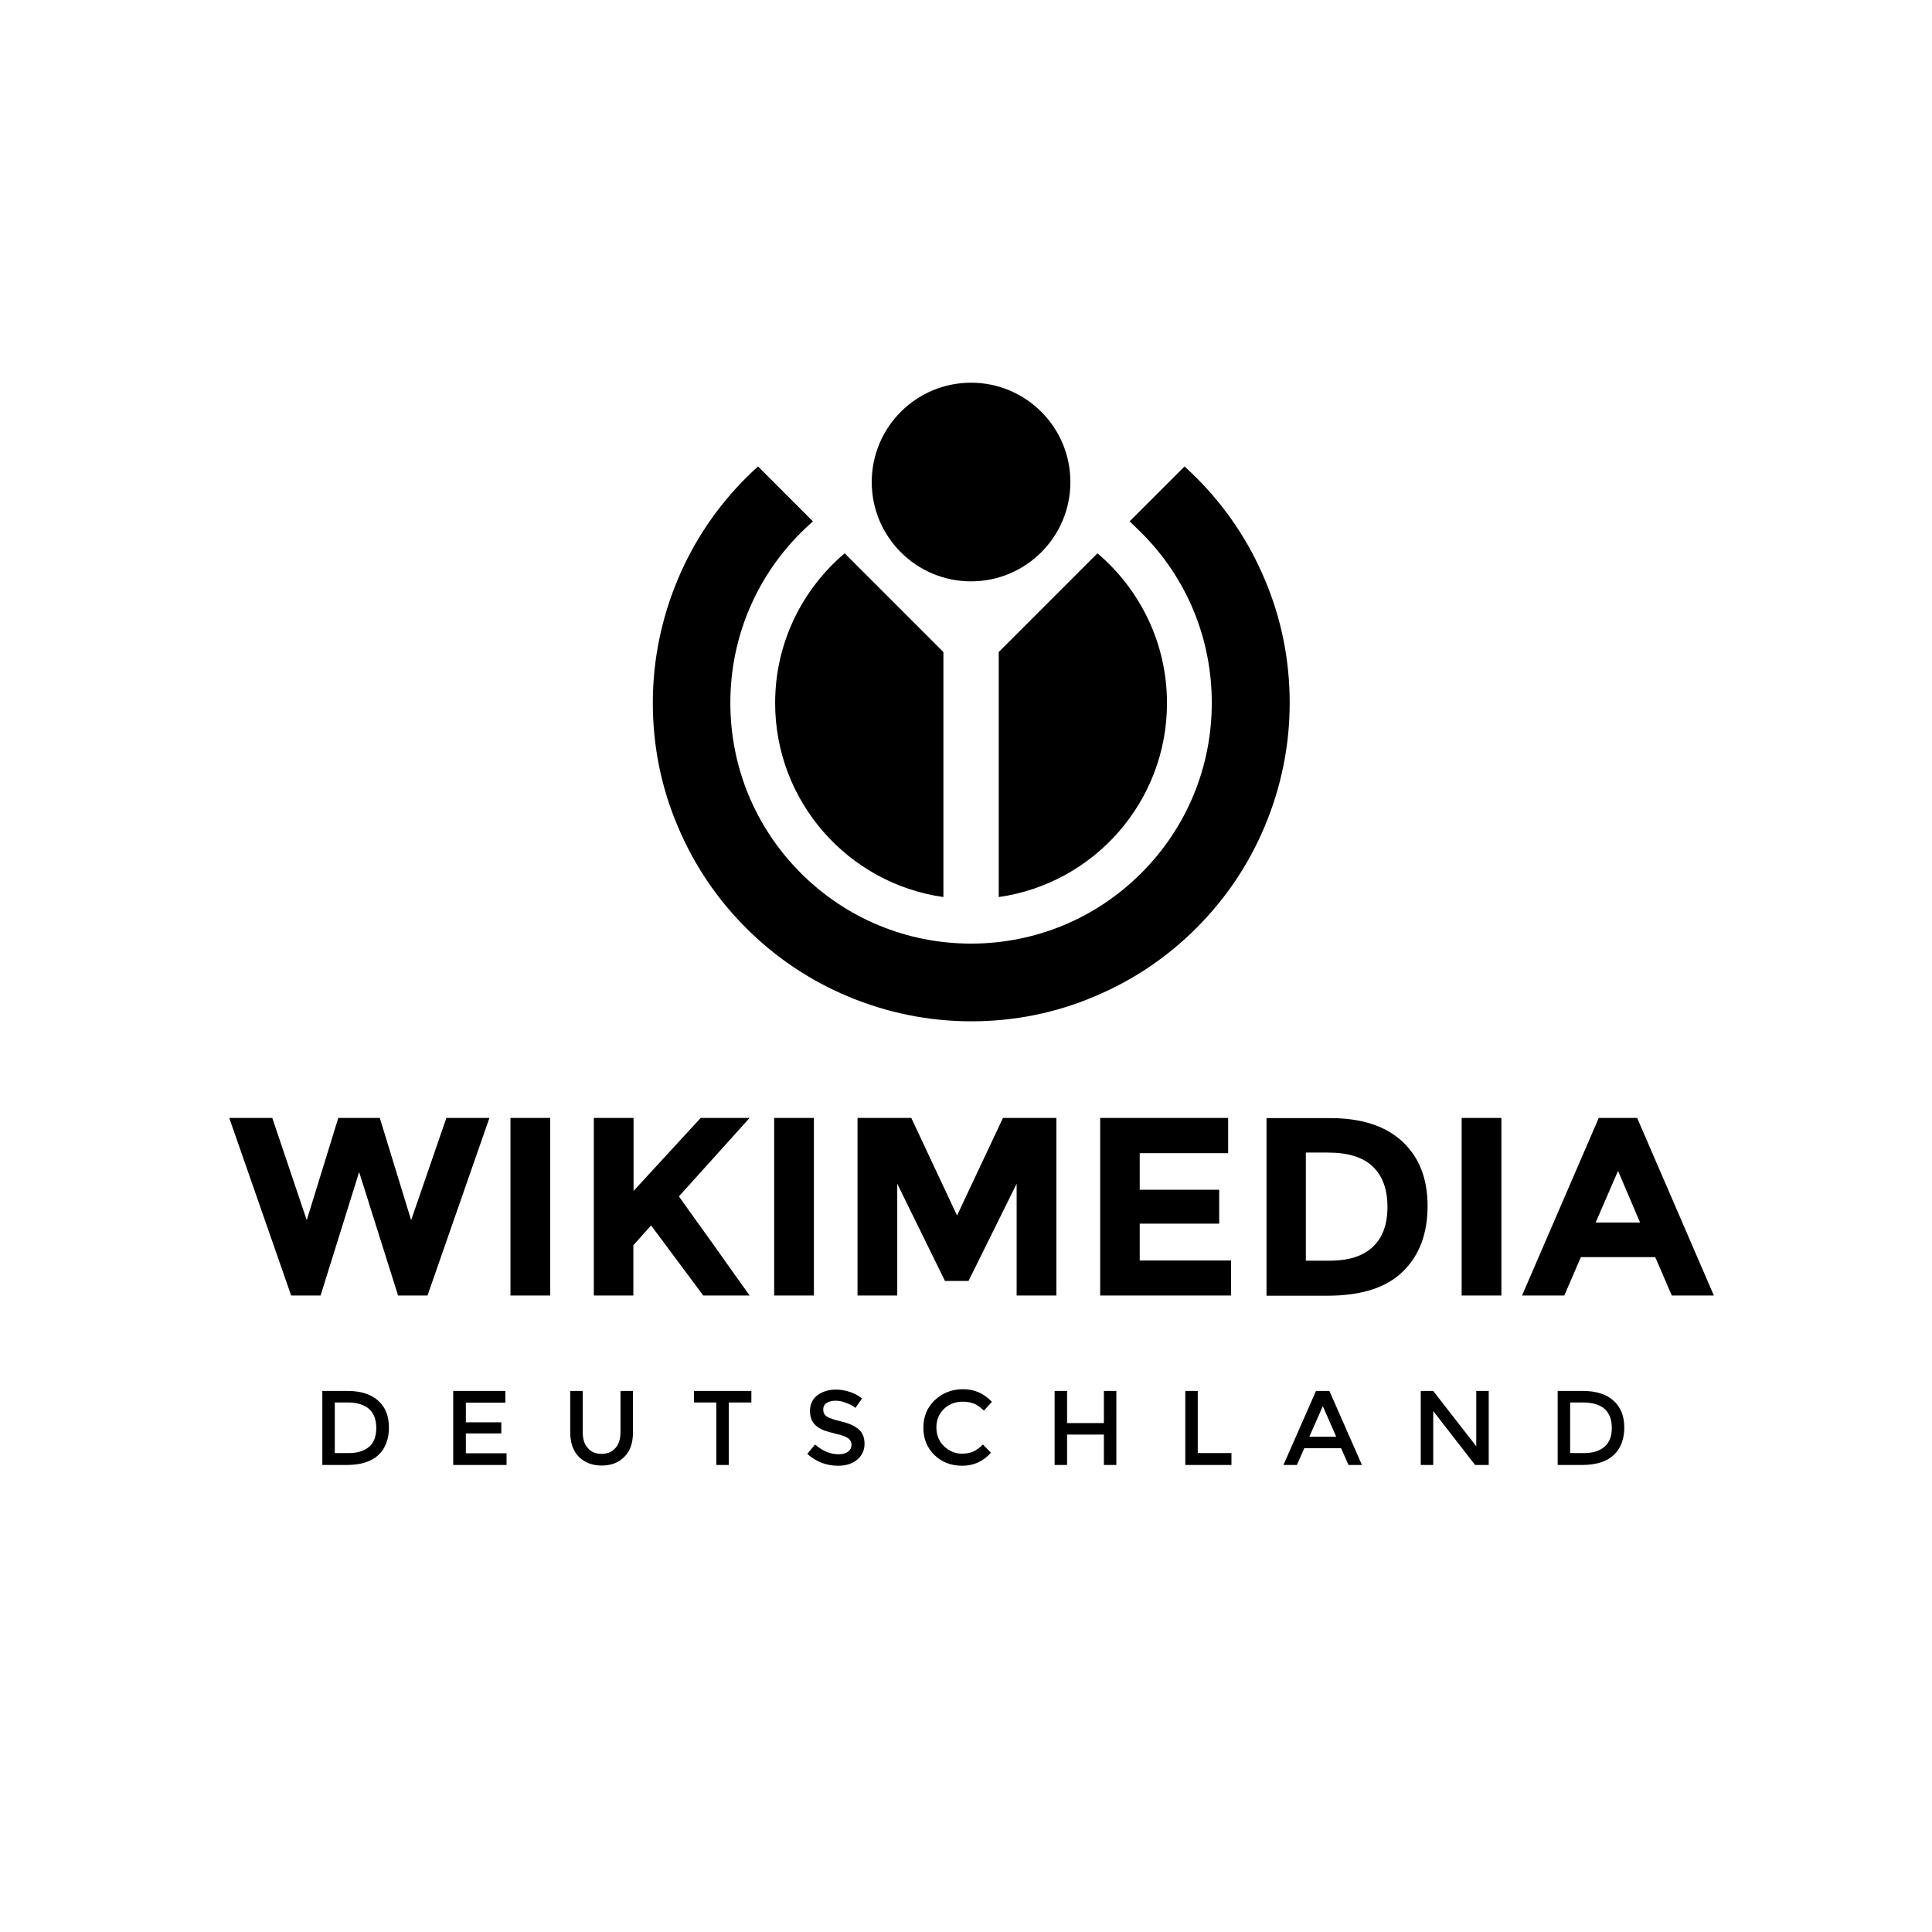
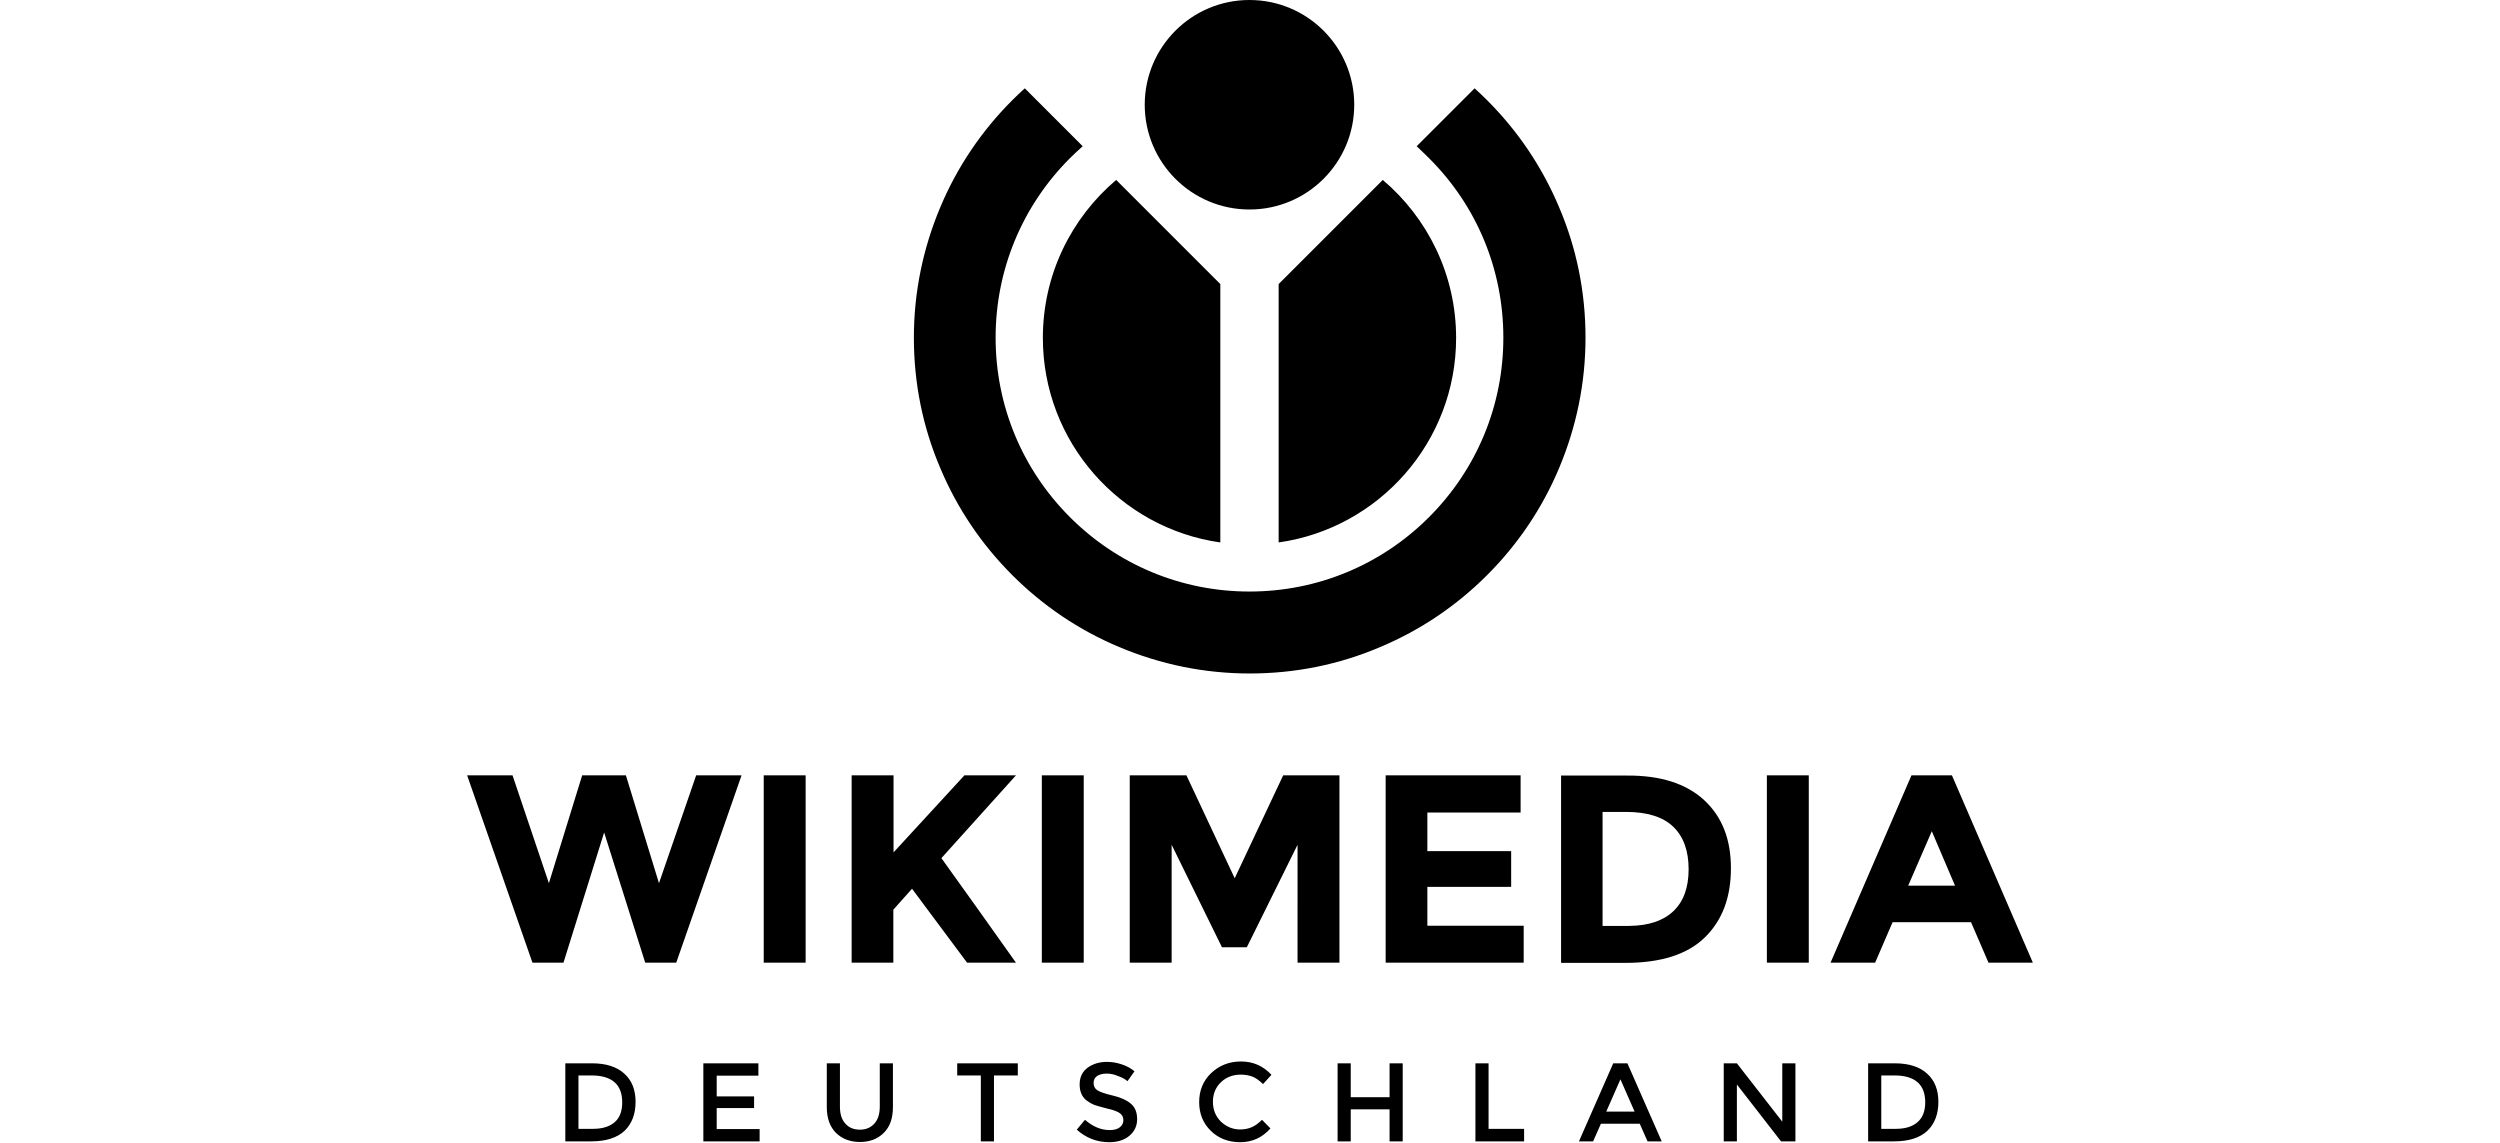
- <svg xmlns="http://www.w3.org/2000/svg" viewBox="0 0 992 992">
-   <path d="m549.6 247.5a51 51 0 0 1 -51 51 51 51 0 0 1 -51 -51 51 51 0 0 1 51 -51 51 51 0 0 1 51 51zm36.4 26c23.4 23.3 36.2 54.4 36.2 87.4s-12.9 64.1-36.2 87.4-54.4 36.2-87.4 36.2-64.1-12.9-87.4-36.2-36.2-54.4-36.2-87.4 12.9-64.1 36.2-87.4c2-2 4.1-3.9 6.2-5.8l-28.2-28.2c-2.1 1.9-4.1 3.8-6.1 5.8-15 15-26.8 32.5-35 52-8.5 20.2-12.9 41.6-12.9 63.6 0 22.1 4.3 43.5 12.9 63.6 8.2 19.5 20 37 35 52s32.5 26.8 52 35c20.2 8.5 41.6 12.9 63.6 12.9 22.1 0 43.5-4.3 63.6-12.9 19.5-8.2 37-20 52-35s26.8-32.5 35-52c8.5-20.2 12.9-41.6 12.9-63.6 0-22.1-4.3-43.5-12.9-63.6-8.2-19.5-20-37-35-52-2-2-4-3.9-6.1-5.8l-28.2 28.2c2 1.9 4 3.8 6 5.8zm-101.6 187.1v-125.8l-50.7-50.7c-21.8 18.5-35.7 46-35.7 76.9 0 50.7 37.6 92.7 86.4 99.6zm28.4 0c48.8-6.9 86.4-48.9 86.4-99.6 0-30.8-13.9-58.4-35.7-76.9l-50.7 50.7zm315.7 258.6c3.7 3.3 5.5 7.9 5.5 13.8s-1.8 10.6-5.3 14c-3.6 3.4-9 5.2-16.3 5.2h-12.6v-38h13.1c6.7 0 12 1.7 15.6 5zm-.9 14c0-8.7-5-13.1-15-13.1h-6.4v26h7.1c4.6 0 8.1-1.1 10.6-3.3 2.4-2.1 3.7-5.3 3.7-9.6zm-69.6-19h6.4v38h-7l-21.5-27.7v27.7h-6.4v-38h6.4l22.1 28.4zm-88.3 29.4-3.8 8.6h-6.9l16.7-38h6.9l16.7 38h-6.9l-3.8-8.6zm16.4-5.9-6.9-15.7-6.9 15.7zm-77.5 14.5v-38h6.4v31.9h17.3v6.1zm-67.1 0v-38h6.4v16.5h18.9v-16.5h6.4v38h-6.4v-15.6h-18.9v15.6zm-47.5-5.8c2.2 0 4.1-.4 5.7-1.1s3.3-1.9 5-3.6l4.1 4.2c-4 4.5-8.9 6.7-14.7 6.7-5.7 0-10.5-1.8-14.3-5.5s-5.7-8.4-5.7-14 1.9-10.4 5.8-14.1 8.7-5.7 14.6-5.7 10.8 2.2 14.8 6.5l-4.1 4.5c-1.8-1.7-3.5-3-5.1-3.6s-3.5-1-5.7-1c-3.8 0-7.1 1.2-9.7 3.7s-3.9 5.7-3.9 9.5c0 3.9 1.3 7.1 3.9 9.7 2.7 2.5 5.8 3.8 9.3 3.8zm-64.9-27.2c-1.9 0-3.4.4-4.6 1.1-1.2.8-1.8 1.9-1.8 3.5 0 1.5.6 2.7 1.8 3.5s3.7 1.7 7.6 2.6 6.8 2.3 8.8 4 3 4.2 3 7.5-1.3 6-3.8 8.1-5.8 3.1-9.8 3.1c-5.9 0-11.2-2-15.8-6.1l4-4.8c3.8 3.3 7.8 5 12 5 2.1 0 3.7-.4 4.9-1.3s1.8-2.1 1.8-3.5c0-1.5-.6-2.6-1.7-3.4s-3.1-1.6-5.9-2.2c-2.8-.7-4.9-1.3-6.4-1.8-1.5-.6-2.7-1.3-3.9-2.2-2.2-1.7-3.4-4.3-3.4-7.8s1.3-6.2 3.8-8.1c2.6-1.9 5.7-2.9 9.5-2.9 2.4 0 4.8.4 7.2 1.2s4.5 1.9 6.2 3.4l-3.4 4.8c-1.1-1-2.6-1.8-4.6-2.5-1.8-.8-3.7-1.2-5.5-1.2zm-54.9.9v32.1h-6.4v-32.1h-11.5v-5.9h29.5v5.9zm-72.4 23.4c1.7 2 4.1 3 7.1 3s5.3-1 7.1-3 2.6-4.8 2.6-8.3v-21h6.4v21.3c0 5.5-1.5 9.7-4.5 12.6-3 3-6.9 4.4-11.6 4.4s-8.6-1.5-11.6-4.4c-3-3-4.5-7.2-4.5-12.6v-21.3h6.4v21c0 3.6.8 6.3 2.6 8.3zm-42.3-29.3v6h-20.3v10.1h18.2v5.7h-18.2v10.2h20.9v6h-27.4v-38zm-65.3 5c3.7 3.3 5.5 7.9 5.5 13.8s-1.8 10.6-5.3 14c-3.6 3.4-9 5.2-16.3 5.2h-12.6v-38h13.1c6.7 0 12 1.7 15.6 5zm-1 14c0-8.7-5-13.1-15-13.1h-6.3v26h7.1c4.6 0 8.1-1.1 10.6-3.3 2.4-2.1 3.6-5.3 3.6-9.6zm665.2-68-8.5-19.7h-38.2l-8.5 19.7h-21.7l39.4-91.2h19.7l39.4 91.2zm-27.6-64-11.5 26.5h22.8zm-80.2-27.2h20.3v91.2h-20.4v-91.2zm-30.7 12c8.7 8 13.1 19 13.1 33.2s-4.2 25.4-12.7 33.7-21.4 12.4-38.8 12.4h-31.2v-91.2h32.2c16.2-.1 28.7 3.9 37.4 11.9zm-15 54.2c5-4.7 7.5-11.5 7.5-20.5s-2.5-15.9-7.5-20.7-12.7-7.2-23-7.2h-11.4v55.5h12.9c9.4-.1 16.5-2.4 21.5-7.1zm-74.3-66.2v18.1h-45.4v18.8h40.8v17.4h-40.8v18.9h46.9v18h-67.2v-91.2zm-108.6 33.8-24.7 49.9h-12.1l-24.5-49.9v57.4h-20.4v-91.2h27.6l23.5 50.1 23.6-50.1h27.4v91.2h-20.4zm-124.5-33.8h20.4v91.2h-20.4zm-92.6 0h20.4v37.5l34.5-37.5h25.1l-36.3 40.3c3.1 4.4 8.9 12.5 17.4 24.3 8.4 11.9 14.7 20.7 18.9 26.6h-23.8l-26.8-36-9.1 10.2v25.8h-20.3zm-42.8 0h20.4v91.2h-20.4zm-104.6 52.5 16.2-52.5h21.3l16.1 52.5 18.1-52.5h22.1l-31.8 91.2h-15.1l-20-63.4-19.8 63.4h-15.1l-31.8-91.2h22.1z" />
+ <svg xmlns="http://www.w3.org/2000/svg" viewBox="0 0 1200 548.254" version="1.1" id="svg4" width="1200" height="548.254">
+   <defs id="defs8" />
+   <path d="M 650.034,50.28 A 50.28,50.28 0 0 1 599.754,100.561 50.28,50.28 0 0 1 549.473,50.28 50.28,50.28 0 0 1 599.754,0 50.28,50.28 0 0 1 650.034,50.28 Z m 35.886,25.633 c 23.07,22.971 35.689,53.632 35.689,86.167 0,32.534 -12.718,63.196 -35.689,86.167 -22.971,22.971 -53.632,35.689 -86.167,35.689 -32.534,0 -63.196,-12.718 -86.167,-35.689 -22.971,-22.971 -35.689,-53.632 -35.689,-86.167 0,-32.534 12.718,-63.196 35.689,-86.167 1.972,-1.972 4.042,-3.845 6.113,-5.718 L 491.897,42.393 c -2.07,1.873 -4.042,3.746 -6.014,5.718 -14.788,14.788 -26.422,32.041 -34.506,51.266 -8.38,19.915 -12.718,41.013 -12.718,62.703 0,21.788 4.239,42.886 12.718,62.703 8.084,19.225 19.718,36.478 34.506,51.266 14.788,14.788 32.041,26.422 51.266,34.506 19.915,8.38 41.013,12.718 62.703,12.718 21.788,0 42.886,-4.239 62.703,-12.718 19.225,-8.084 36.478,-19.718 51.266,-34.506 14.788,-14.788 26.422,-32.041 34.506,-51.266 8.38,-19.915 12.718,-41.013 12.718,-62.703 0,-21.788 -4.239,-42.886 -12.718,-62.703 -8.084,-19.225 -19.718,-36.478 -34.506,-51.266 -1.972,-1.972 -3.944,-3.845 -6.014,-5.718 l -27.802,27.802 c 1.972,1.873 3.944,3.746 5.915,5.718 z M 585.754,260.374 V 136.349 L 535.769,86.364 c -21.492,18.239 -35.196,45.351 -35.196,75.815 0,49.985 37.069,91.392 85.181,98.195 z m 27.999,0 c 48.111,-6.803 85.181,-48.21 85.181,-98.195 0,-30.365 -13.704,-57.576 -35.196,-75.815 l -49.985,49.985 z m 311.246,254.951 c 3.648,3.253 5.422,7.789 5.422,13.605 0,5.817 -1.775,10.45 -5.225,13.802 -3.549,3.352 -8.873,5.127 -16.07,5.127 h -12.422 v -37.464 h 12.915 c 6.605,0 11.831,1.676 15.38,4.929 z m -0.887,13.802 c 0,-8.577 -4.929,-12.915 -14.788,-12.915 h -6.31 v 25.633 h 7 c 4.535,0 7.986,-1.084 10.45,-3.253 2.366,-2.07 3.648,-5.225 3.648,-9.465 z m -68.618,-18.732 h 6.31 v 37.464 h -6.901 l -21.197,-27.309 v 27.309 h -6.31 v -37.464 h 6.31 l 21.788,27.999 z m -87.054,28.985 -3.746,8.479 h -6.803 l 16.464,-37.464 h 6.803 l 16.464,37.464 h -6.803 l -3.746,-8.479 z m 16.169,-5.817 -6.803,-15.478 -6.803,15.478 z m -76.407,14.295 v -37.464 h 6.31 v 31.45 h 17.056 v 6.014 z m -66.153,0 v -37.464 h 6.31 v 16.267 h 18.633 v -16.267 h 6.31 v 37.464 h -6.31 v -15.38 h -18.633 v 15.38 z m -46.83,-5.718 c 2.169,0 4.042,-0.394 5.62,-1.084 1.577,-0.69 3.253,-1.873 4.929,-3.549 l 4.042,4.141 c -3.944,4.437 -8.774,6.605 -14.493,6.605 -5.62,0 -10.352,-1.775 -14.098,-5.422 -3.746,-3.648 -5.62,-8.281 -5.62,-13.802 0,-5.521 1.873,-10.253 5.718,-13.901 3.845,-3.648 8.577,-5.62 14.394,-5.62 5.817,0 10.648,2.169 14.591,6.408 l -4.042,4.437 c -1.775,-1.676 -3.451,-2.958 -5.028,-3.549 -1.577,-0.592 -3.451,-0.986 -5.62,-0.986 -3.746,0 -7,1.183 -9.563,3.648 -2.563,2.465 -3.845,5.62 -3.845,9.366 0,3.845 1.282,7 3.845,9.563 2.662,2.465 5.718,3.746 9.169,3.746 z m -63.984,-26.816 c -1.873,0 -3.352,0.394 -4.535,1.084 -1.183,0.789 -1.775,1.873 -1.775,3.451 0,1.479 0.592,2.662 1.775,3.451 1.183,0.789 3.648,1.676 7.493,2.563 3.845,0.887 6.704,2.268 8.676,3.944 1.972,1.676 2.958,4.141 2.958,7.394 0,3.253 -1.282,5.915 -3.746,7.986 -2.465,2.07 -5.718,3.056 -9.662,3.056 -5.817,0 -11.042,-1.972 -15.577,-6.014 l 3.944,-4.732 c 3.746,3.253 7.69,4.929 11.831,4.929 2.07,0 3.648,-0.394 4.831,-1.282 1.183,-0.887 1.775,-2.07 1.775,-3.451 0,-1.479 -0.592,-2.563 -1.676,-3.352 -1.084,-0.789 -3.056,-1.577 -5.817,-2.169 -2.76,-0.69 -4.831,-1.282 -6.31,-1.775 -1.479,-0.592 -2.662,-1.282 -3.845,-2.169 -2.169,-1.676 -3.352,-4.239 -3.352,-7.69 0,-3.451 1.282,-6.113 3.746,-7.986 2.563,-1.873 5.62,-2.859 9.366,-2.859 2.366,0 4.732,0.394 7.098,1.183 2.366,0.789 4.437,1.873 6.113,3.352 l -3.352,4.732 c -1.084,-0.986 -2.563,-1.775 -4.535,-2.465 -1.775,-0.789 -3.648,-1.183 -5.422,-1.183 z m -54.125,0.887 v 31.647 h -6.31 v -31.647 h -11.338 v -5.817 h 29.084 v 5.817 z m -71.379,23.07 c 1.676,1.972 4.042,2.958 7,2.958 2.958,0 5.225,-0.986 7,-2.958 1.775,-1.972 2.563,-4.732 2.563,-8.183 v -20.704 h 6.31 v 20.999 c 0,5.422 -1.479,9.563 -4.437,12.422 -2.958,2.958 -6.803,4.338 -11.436,4.338 -4.634,0 -8.479,-1.479 -11.436,-4.338 -2.958,-2.958 -4.436,-7.098 -4.436,-12.422 v -20.999 h 6.31 v 20.704 c 0,3.549 0.789,6.211 2.563,8.183 z m -41.703,-28.887 v 5.915 h -20.014 v 9.957 h 17.943 v 5.62 h -17.943 v 10.056 h 20.605 v 5.915 h -27.013 v -37.464 z m -64.379,4.929 c 3.648,3.253 5.422,7.789 5.422,13.605 0,5.817 -1.775,10.45 -5.225,13.802 -3.549,3.352 -8.873,5.127 -16.07,5.127 h -12.422 v -37.464 h 12.915 c 6.605,0 11.831,1.676 15.38,4.929 z m -0.986,13.802 c 0,-8.577 -4.929,-12.915 -14.788,-12.915 h -6.211 v 25.633 h 7 c 4.535,0 7.986,-1.084 10.45,-3.253 2.366,-2.07 3.549,-5.225 3.549,-9.465 z m 655.815,-67.041 -8.38,-19.422 h -37.661 l -8.38,19.422 h -21.394 l 38.844,-89.913 h 19.422 l 38.844,89.913 z m -27.211,-63.097 -11.338,26.126 h 22.478 z m -79.068,-26.816 h 20.014 v 89.913 h -20.112 v -89.913 z m -30.267,11.831 c 8.577,7.887 12.915,18.732 12.915,32.732 0,14 -4.141,25.042 -12.521,33.225 -8.38,8.183 -21.098,12.225 -38.253,12.225 h -30.76 V 372.272 h 31.746 c 15.971,-0.099 28.295,3.845 36.872,11.732 z m -14.788,53.435 c 4.929,-4.634 7.394,-11.338 7.394,-20.211 0,-8.873 -2.465,-15.676 -7.394,-20.408 -4.929,-4.732 -12.521,-7.098 -22.675,-7.098 h -11.239 v 54.717 h 12.718 c 9.267,-0.099 16.267,-2.366 21.197,-7 z m -73.252,-65.266 v 17.845 h -44.759 v 18.535 h 40.224 v 17.154 h -40.224 v 18.633 h 46.238 v 17.746 h -66.252 v -89.913 z m -107.068,33.323 -24.352,49.196 h -11.929 l -24.154,-49.196 v 56.59 h -20.112 v -89.913 h 27.211 l 23.168,49.393 23.267,-49.393 h 27.013 v 89.913 H 622.823 Z M 500.08,372.174 h 20.112 v 89.913 h -20.112 z m -91.293,0 h 20.112 v 36.971 l 34.013,-36.971 h 24.746 l -35.788,39.731 c 3.056,4.338 8.774,12.324 17.154,23.957 8.281,11.732 14.493,20.408 18.633,26.225 h -23.464 l -26.422,-35.492 -8.972,10.056 v 25.436 h -20.014 z m -42.196,0 h 20.112 v 89.913 h -20.112 z m -103.124,51.759 15.971,-51.759 h 20.999 l 15.873,51.759 17.845,-51.759 h 21.788 l -31.351,89.913 h -14.887 l -19.718,-62.505 -19.521,62.505 h -14.887 l -31.351,-89.913 h 21.788 z" id="path2" style="stroke-width:0.986" />
</svg>
